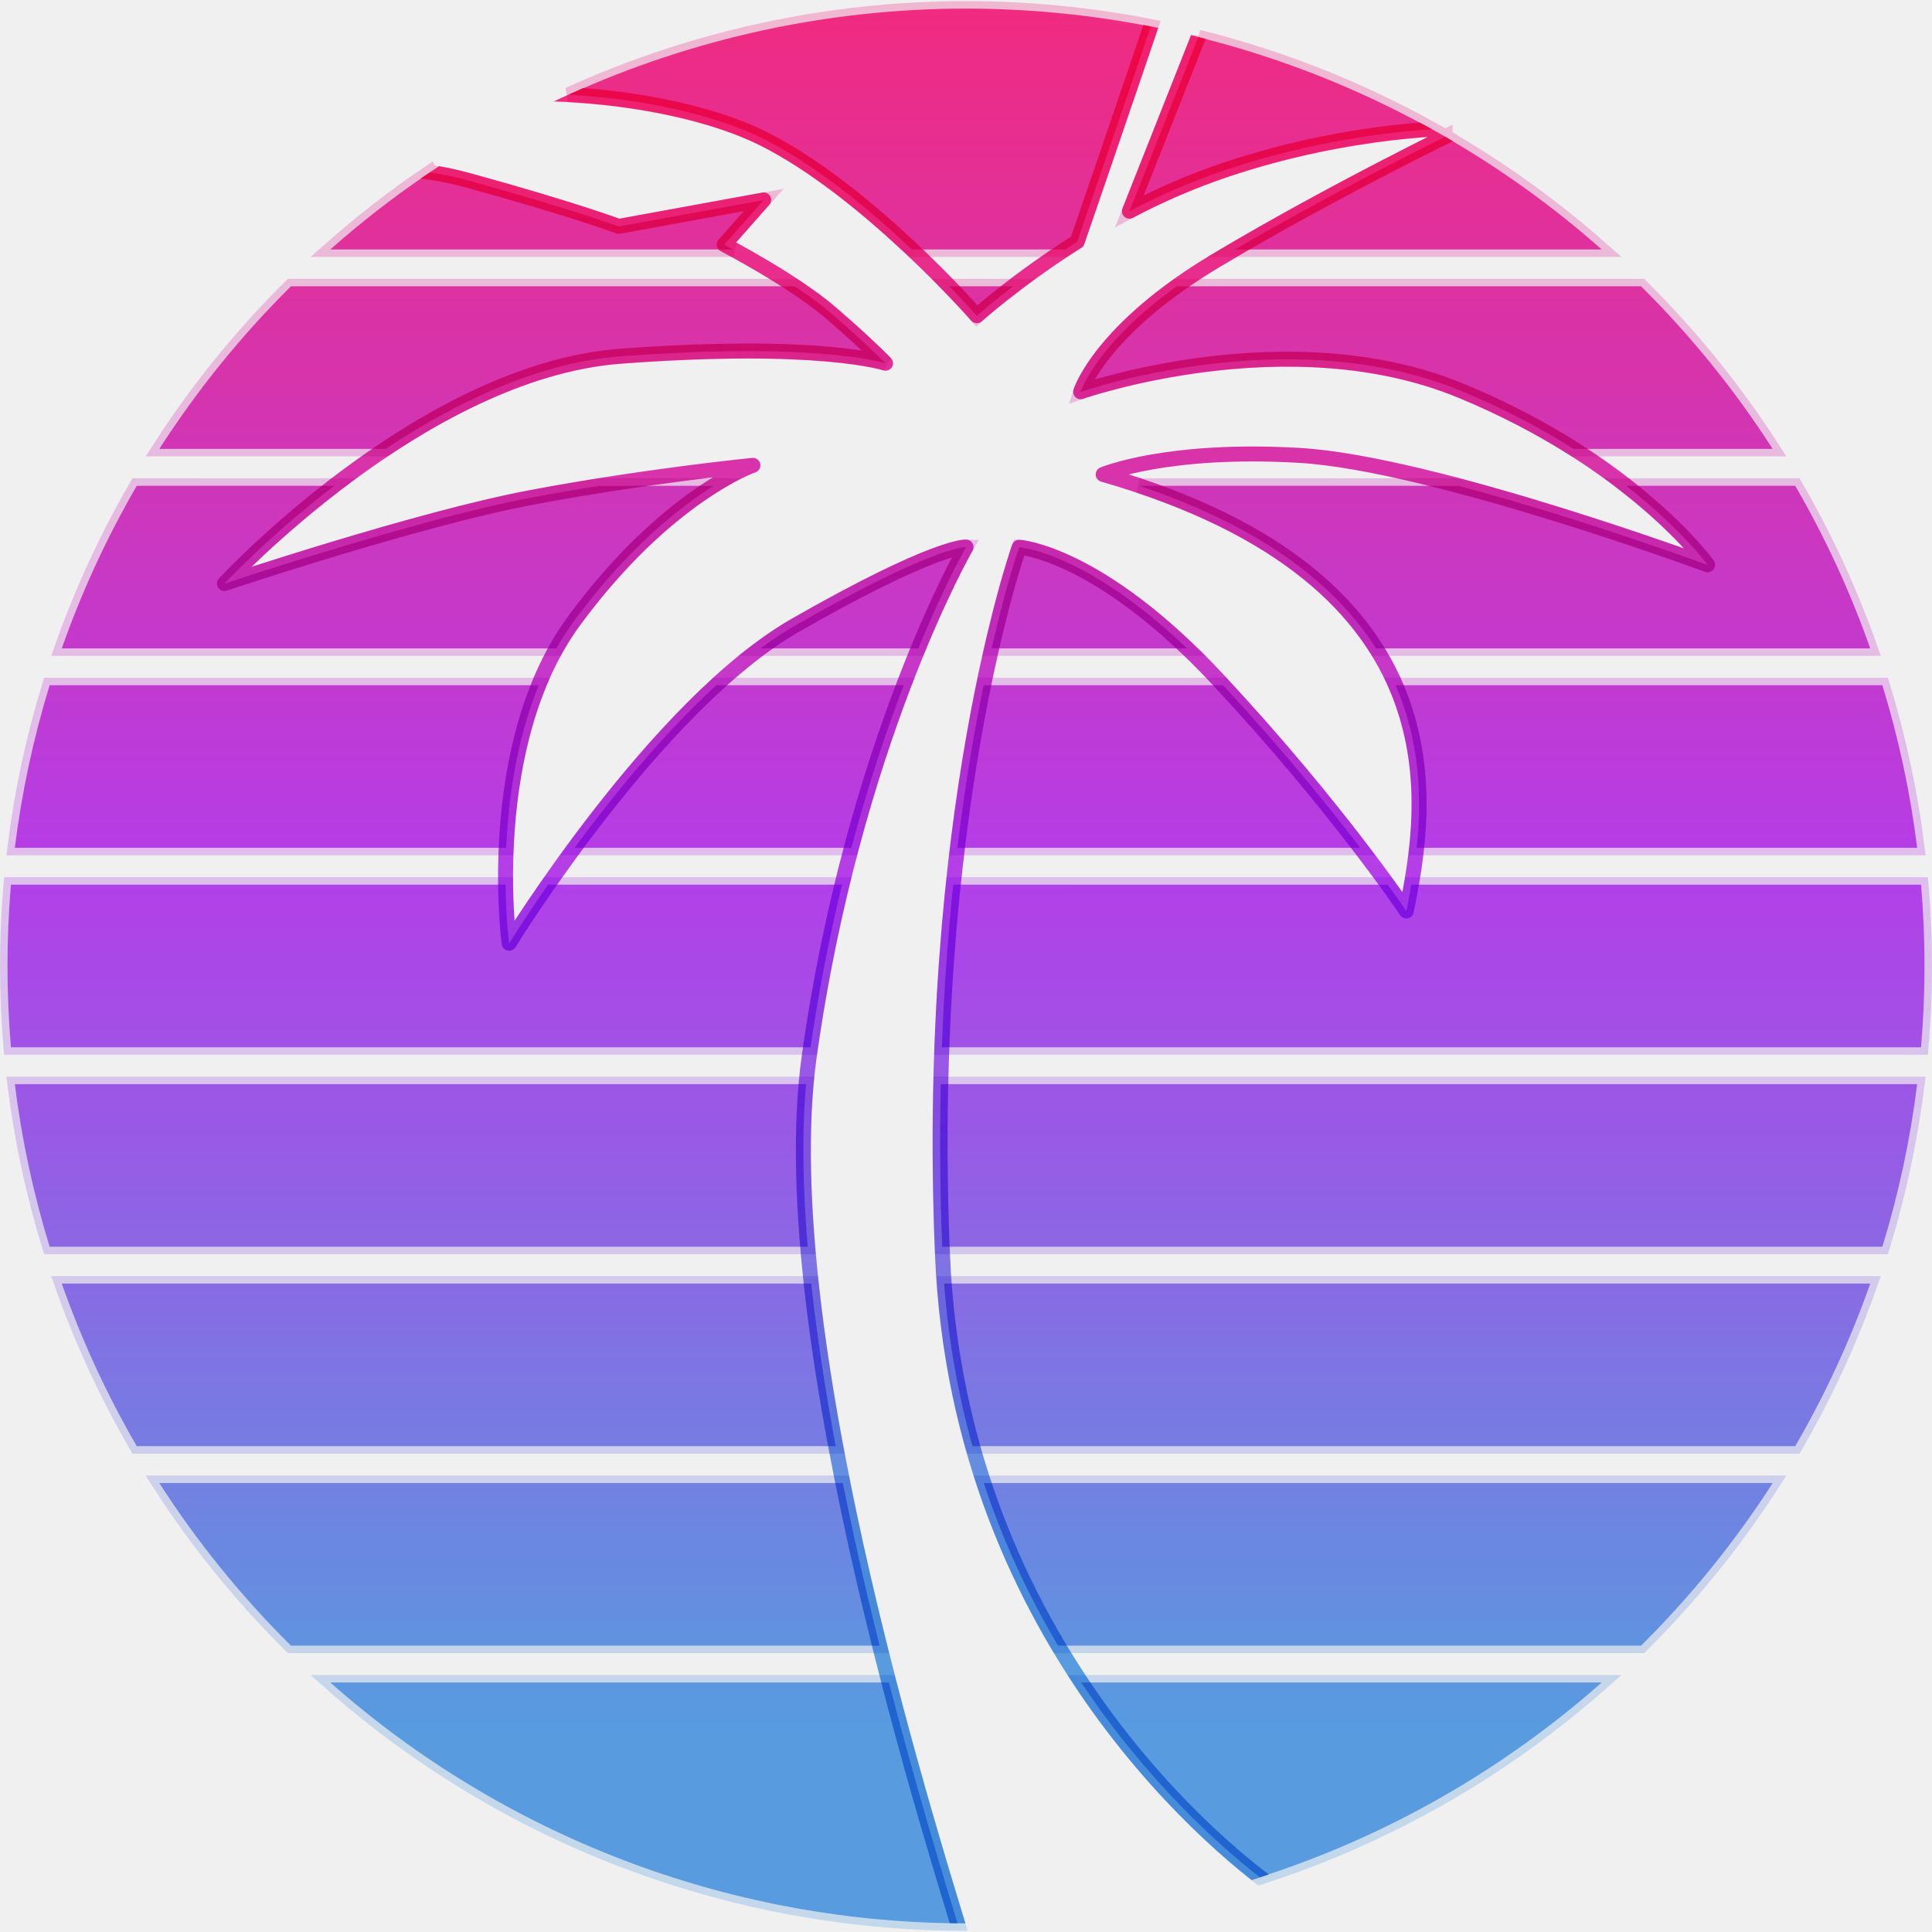
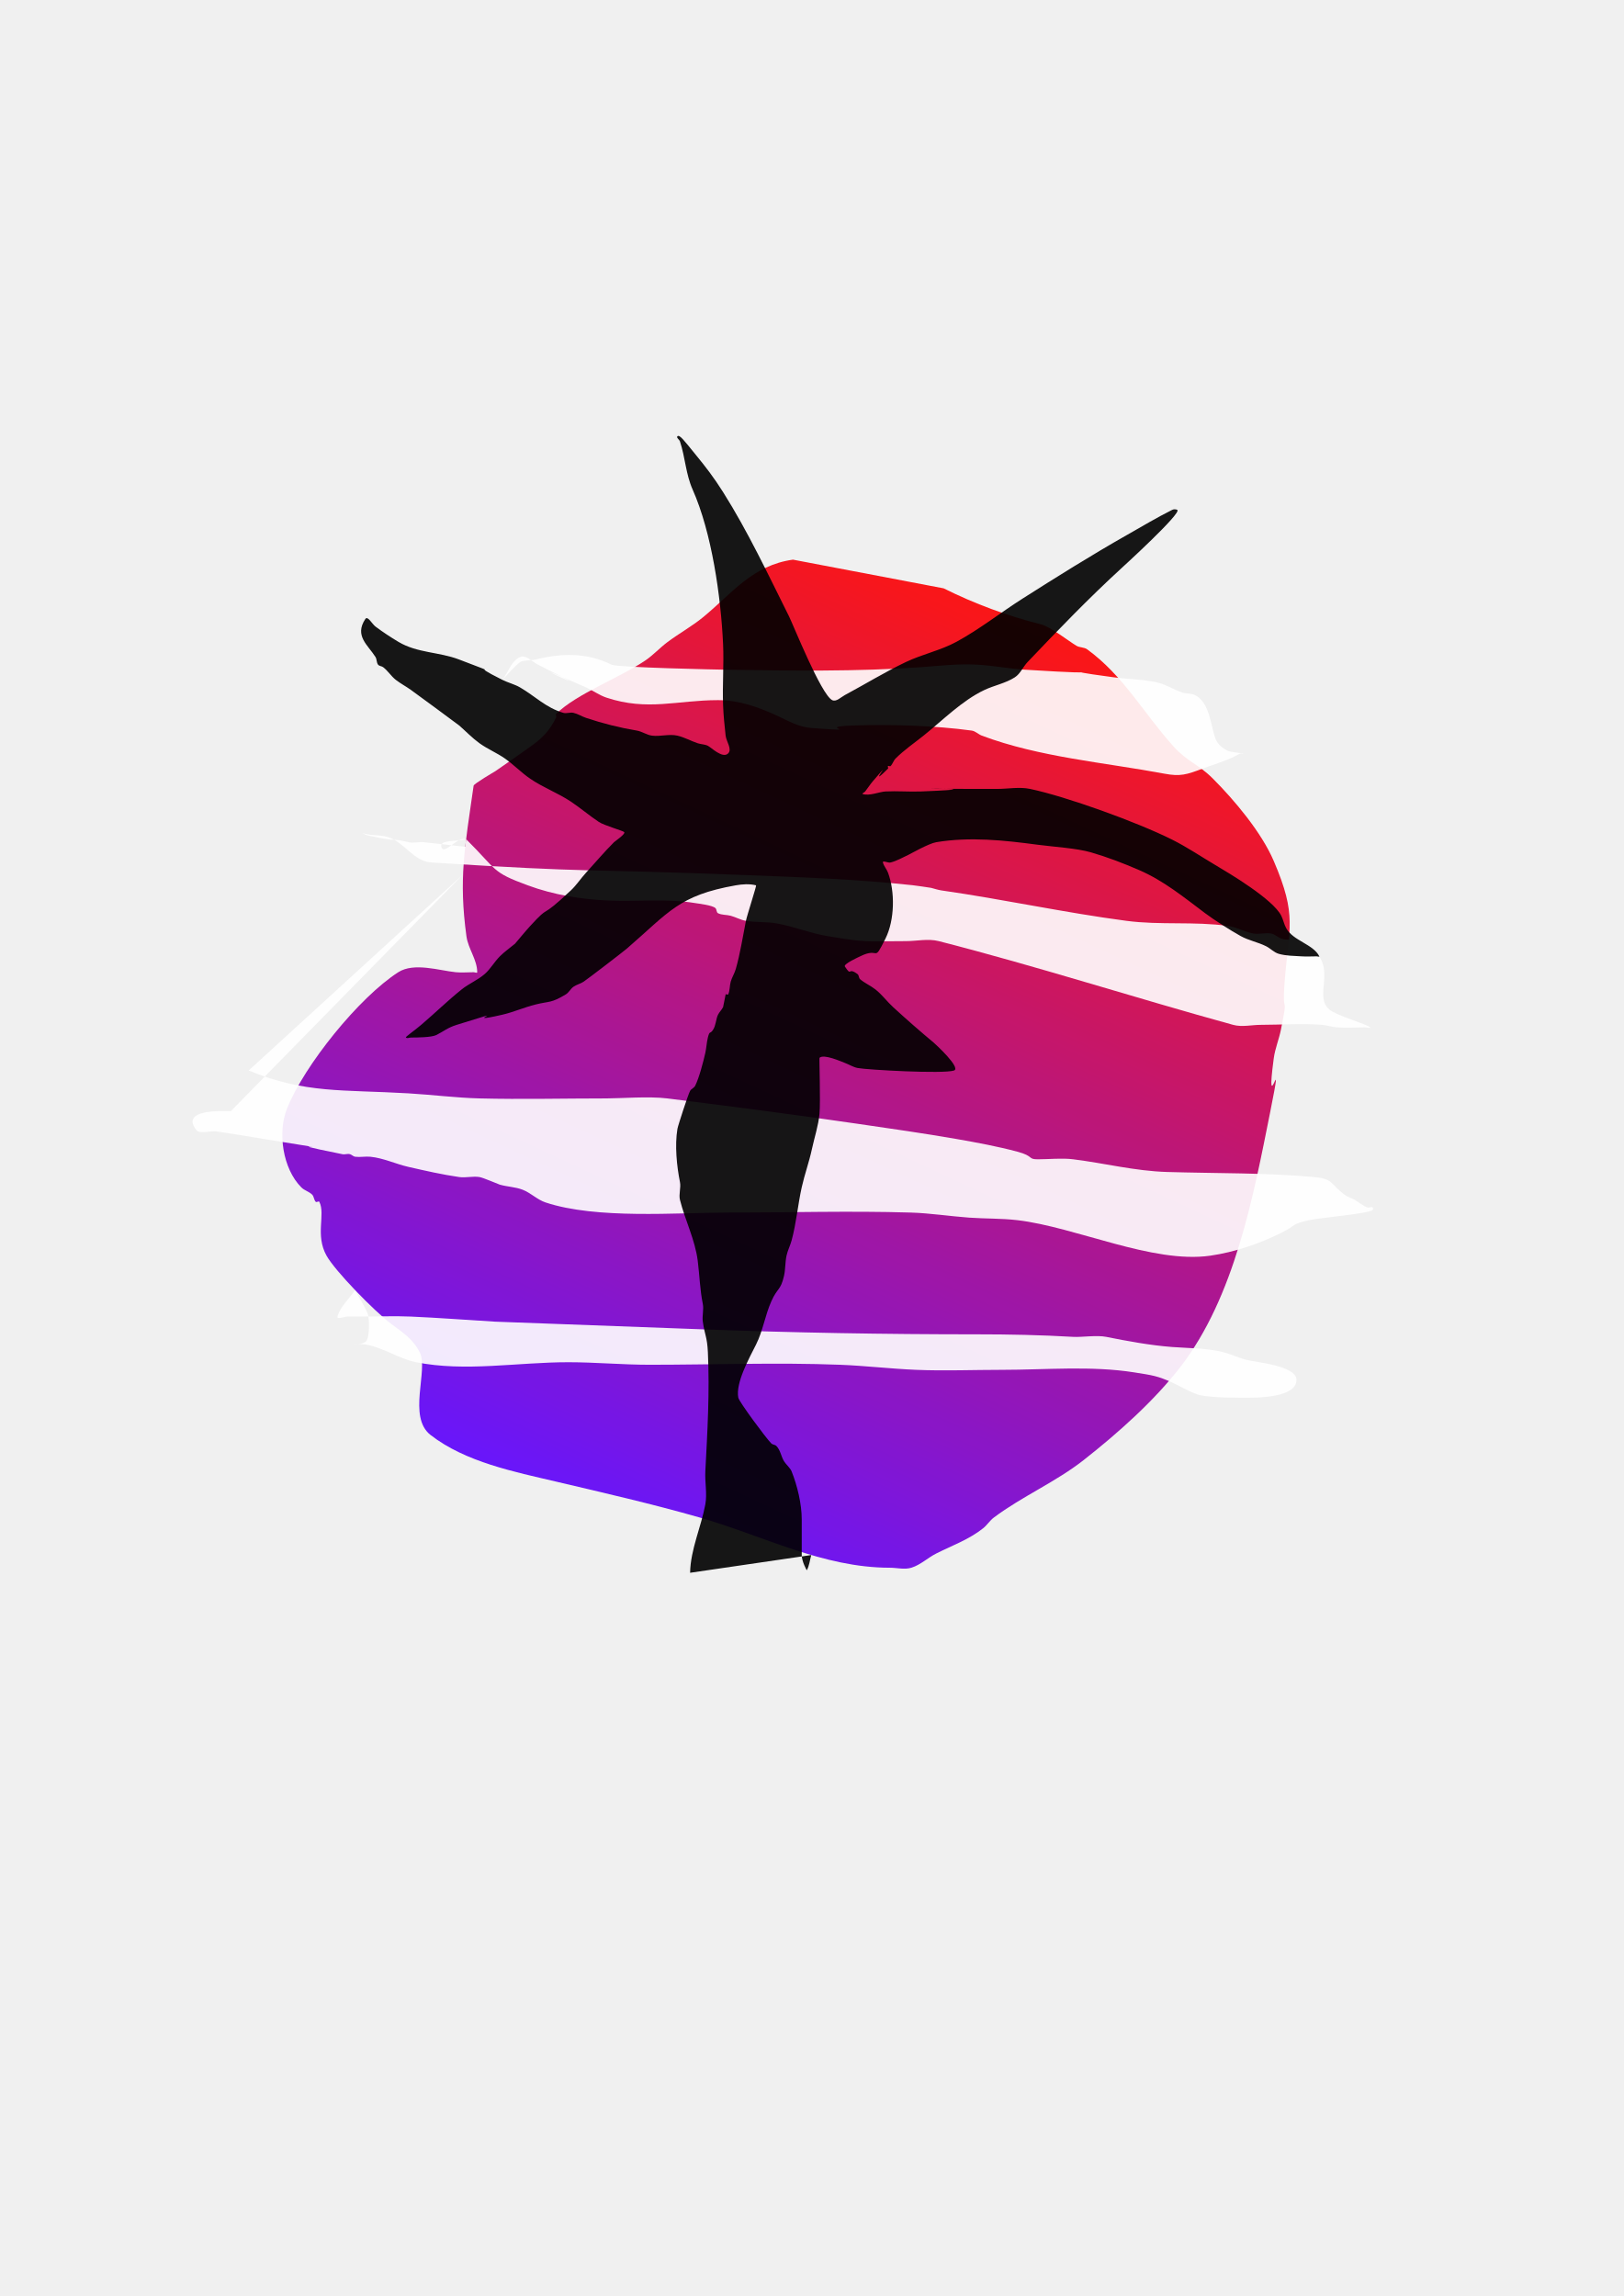
- <svg xmlns="http://www.w3.org/2000/svg" xmlns:xlink="http://www.w3.org/1999/xlink" width="512" height="512" fill="none" viewBox="0 0 512 512" version="1.1" id="svg7">
-   <defs id="defs7">
-     <linearGradient id="linearGradient1">
-       <stop style="stop-color:#ff2e88;stop-opacity:0.5;" offset="0" id="stop3" />
-       <stop style="stop-color:#bf42f6;stop-opacity:0.5;" offset="0.446" id="stop4" />
-       <stop style="stop-color:#5da5ed;stop-opacity:0.5;" offset="0.901" id="stop2" />
+ <svg xmlns="http://www.w3.org/2000/svg" xmlns:xlink="http://www.w3.org/1999/xlink" width="210mm" height="297mm" viewBox="0 0 210 297" version="1.1" id="svg1">
+   <defs id="defs1">
+     <linearGradient id="linearGradient6">
+       <stop style="stop-color:#fc0000;stop-opacity:1;" offset="0" id="stop6" />
+       <stop style="stop-color:#5800ff;stop-opacity:1;" offset="1" id="stop7" />
    </linearGradient>
-     <linearGradient id="linearGradient138">
-       <stop style="stop-color:#ff2e88;stop-opacity:1;" offset="0" id="stop152" />
-       <stop style="stop-color:#bf42f6;stop-opacity:1;" offset="0.45" id="stop137" />
-       <stop style="stop-color:#5da5ed;stop-opacity:1;" offset="0.898" id="stop138" />
-     </linearGradient>
-     <linearGradient id="swatch37">
-       <stop style="stop-color:#ffffff;stop-opacity:1;" offset="0" id="stop37" />
-     </linearGradient>
-     <linearGradient id="swatch28">
-       <stop style="stop-color:#252525;stop-opacity:1;" offset="0" id="stop28" />
-     </linearGradient>
-     <linearGradient id="swatch27">
-       <stop style="stop-color:#000000;stop-opacity:1;" offset="0" id="stop27" />
-     </linearGradient>
-     <linearGradient id="swatch15">
-       <stop style="stop-color:#ffffff;stop-opacity:1;" offset="0" id="stop16" />
-     </linearGradient>
-     <linearGradient id="linearGradient14">
-       <stop style="stop-color:#ffffff;stop-opacity:1;" offset="0" id="stop14" />
-       <stop style="stop-color:#ffffff;stop-opacity:0;" offset="1" id="stop15" />
-     </linearGradient>
-     <linearGradient id="swatch9">
-       <stop style="stop-color:#ffffff;stop-opacity:1;" offset="0" id="stop10" />
-     </linearGradient>
-     <linearGradient id="swatch8">
-       <stop style="stop-color:#ffffff;stop-opacity:1;" offset="0" id="stop9" />
-     </linearGradient>
-     <rect x="22.627" y="402.768" width="521.34" height="248.949" id="rect24" />
-     <linearGradient id="linearGradient11">
-       <stop style="stop-color:#ff2e88;stop-opacity:1;" offset="0" id="stop11" />
-       <stop style="stop-color:#bf42f6;stop-opacity:1;" offset="0.45" id="stop154" />
-       <stop style="stop-color:#5da5ed;stop-opacity:1;" offset="0.898" id="stop12" />
-     </linearGradient>
-     <linearGradient xlink:href="#linearGradient138" id="linearGradient6" gradientUnits="userSpaceOnUse" gradientTransform="matrix(1.118028,0,0,1.116699,-46.31472,-42.38867)" x1="270.4" y1="40" x2="270.4" y2="494.4" spreadMethod="pad" />
-     <clipPath clipPathUnits="userSpaceOnUse" id="clipPath18">
-       <circle style="opacity:1;mix-blend-mode:normal;fill:none;fill-opacity:1;fill-rule:nonzero;stroke:none;stroke-width:10.838;stroke-opacity:0.566;paint-order:stroke fill markers" id="circle18" cx="-246.832" cy="246.834" r="191.9" />
-     </clipPath>
-     <clipPath clipPathUnits="userSpaceOnUse" id="clipPath22">
-       <circle style="opacity:1;mix-blend-mode:normal;fill:none;fill-opacity:1;fill-rule:nonzero;stroke:none;stroke-width:10.838;stroke-opacity:0.566;paint-order:stroke fill markers" id="circle22" cx="256" cy="256" r="191.9" />
-     </clipPath>
-     <linearGradient xlink:href="#linearGradient11" id="linearGradient27" gradientUnits="userSpaceOnUse" gradientTransform="translate(-6.9401139e-5,-2.867863)" x1="256" y1="102.947" x2="256" y2="409.053" />
-     <clipPath clipPathUnits="userSpaceOnUse" id="clipPath128">
-       <circle style="fill:none;fill-opacity:1;stroke:#03ffff;stroke-width:0;stroke-dasharray:none;stroke-opacity:1" id="circle128" cx="256" cy="256" r="192" />
-     </clipPath>
-     <linearGradient xlink:href="#linearGradient1" id="linearGradient2" x1="256" y1="64" x2="256" y2="448" gradientUnits="userSpaceOnUse" gradientTransform="matrix(1.322997,0,0,1.3214,-82.68734,-82.29033)" />
+     <linearGradient xlink:href="#linearGradient6" id="linearGradient7" x1="129.19" y1="78.615" x2="74.128" y2="196.695" gradientUnits="userSpaceOnUse" />
  </defs>
-   <path id="path8-7" style="display:inline;mix-blend-mode:multiply;fill:url(#linearGradient6);fill-opacity:1;fill-rule:nonzero;stroke:url(#linearGradient2);stroke-width:3.967;stroke-dasharray:none;stroke-opacity:0.566;paint-order:stroke fill markers" d="M 256,2.279 A 254.016,253.714 0 0 0 150.685,25.115 c 19.544,1.071 38.747,5.25 51.568,11.648 14.144,7.057 28.638,19.186 39.421,29.348 h 40.61 c 1.038,-0.681 2.103,-1.369 3.194,-2.06 5.456,-15.785 14.792,-43.183 19.496,-57.01 A 254.016,253.714 0 0 0 256,2.279 Z m 61.571,7.567 -18.261,46.154 c 7.797,-4.139 16.357,-7.874 25.207,-10.871 23.123,-7.828 43.969,-10.171 54.941,-10.868 A 254.016,253.714 0 0 0 317.571,9.847 Z m 65.393,26.4 c -9.683,4.807 -33.055,16.642 -55.682,29.864 H 424.468 A 254.016,253.714 0 0 0 382.964,36.247 Z M 113.907,45.69 A 254.016,253.714 0 0 0 87.532,66.11 H 194.274 c -1.474,-0.802 -2.351,-1.259 -2.351,-1.259 l 10.45,-11.833 -38.406,7.012 c 0,1e-5 -12.215,-4.603 -40.173,-12.272 -3.453,-0.947 -6.753,-1.618 -9.886,-2.067 z m -36.804,30.186 a 254.016,253.714 0 0 0 -34.884,43.091 h 59.977 c 18.115,-12.041 40.143,-22.882 62.313,-24.534 52.93,-3.944 70.165,1.863 70.165,1.863 0,0 -4.612,-4.821 -14.519,-13.367 -2.724,-2.349 -6.084,-4.774 -9.525,-7.054 z m 174.473,0 c 4.573,4.719 7.297,7.836 7.297,7.836 0,0 3.535,-3.185 9.625,-7.836 z m 60.276,0 c -21.566,15.453 -25.47,27.98 -25.47,27.98 0,0 54.833,-19.216 100.705,-0.312 11.64,4.797 21.585,10.132 29.948,15.424 h 52.744 A 254.016,253.714 0 0 0 434.897,75.877 Z M 36.251,128.734 A 254.016,253.714 0 0 0 16.372,171.825 H 147.455 c 1.457,-2.582 3.065,-5.086 4.84,-7.49 14.237,-19.283 27.921,-30.009 36.86,-35.601 h -30.253 c -5.873,0.935 -12.049,1.991 -18.282,3.169 -30.129,5.697 -81.158,22.789 -81.158,22.789 0,0 11.471,-12.392 29.114,-25.959 z m 265.63,0 c 33.487,11.243 52.428,26.784 62.775,43.091 h 130.972 a 254.016,253.714 0 0 0 -19.879,-43.091 h -44.811 c 14.852,11.586 21.599,20.985 21.599,20.985 0,0 -33.523,-12.371 -66.065,-20.985 z m -45.966,16.27 c -1.004,0.011 -10.127,0.72 -44.99,20.647 -3.121,1.784 -6.254,3.862 -9.375,6.174 h 41.819 c 7.172,-17.348 12.641,-26.821 12.641,-26.821 0,0 -0.029,-7.1e-4 -0.096,0 z m 14.181,0.046 c 0,0 -3.312,9.328 -7.305,26.774 h 51.786 C 287.658,146.142 270.096,145.05 270.096,145.05 Z M 13.152,181.591 A 254.016,253.714 0 0 0 3.928,224.682 H 134.145 c 0.562,-12.724 2.678,-28.502 8.615,-43.091 z m 176.662,0 c -14.271,13.106 -27.607,29.588 -37.561,43.091 h 73.372 c 4.47,-16.791 9.351,-31.264 13.866,-43.091 z m 70.858,0 c -2.414,11.764 -4.903,26.207 -6.948,43.091 H 360.483 c -8.321,-10.889 -20.67,-26.17 -36.351,-43.091 z m 109.173,0 c 6.636,15.241 6.924,30.537 5.579,43.091 h 132.649 a 254.016,253.714 0 0 0 -9.225,-43.091 z M 2.902,234.448 A 254.016,253.714 0 0 0 1.984,255.993 254.016,253.714 0 0 0 2.902,277.539 h 211.899 c 2.258,-15.526 5.143,-29.934 8.338,-43.091 h -77.886 c -6.464,9.276 -10.331,15.565 -10.331,15.565 0,0 -0.826,-6.149 -0.935,-15.565 z m 249.721,0 c -1.369,13.097 -2.446,27.492 -3.021,43.091 h 259.496 a 254.016,253.714 0 0 0 0.917,-21.545 254.016,253.714 0 0 0 -0.917,-21.545 H 374.026 c -0.445,2.547 -0.909,4.898 -1.328,7.018 0,0 -1.697,-2.538 -4.941,-7.018 z M 3.928,287.305 a 254.016,253.714 0 0 0 9.225,43.091 H 214.044 c -1.292,-15.407 -1.575,-30.044 -0.419,-43.091 z m 245.385,0 c -0.304,13.543 -0.22,27.926 0.37,43.091 h 249.165 a 254.016,253.714 0 0 0 9.225,-43.091 z M 16.37,340.162 a 254.016,253.714 0 0 0 19.879,43.091 H 221.468 c -2.698,-14.452 -4.961,-29.013 -6.483,-43.091 z m 233.842,0 c 1.159,15.478 3.813,29.84 7.517,43.091 h 218.023 a 254.016,253.714 0 0 0 19.879,-43.091 z M 42.217,393.019 a 254.016,253.714 0 0 0 34.884,43.091 H 233.096 c -3.409,-13.673 -6.768,-28.253 -9.739,-43.091 z m 218.491,0 c 5.35,16.159 12.22,30.52 19.687,43.091 h 154.504 a 254.016,253.714 0 0 0 34.884,-43.091 z M 87.53,445.876 a 254.016,253.714 0 0 0 166.23,63.821 c -3.678,-12.082 -10.855,-35.498 -18.181,-63.821 z m 199.01,0 c 17.589,26.438 36.993,43.606 47.336,51.613 a 254.016,253.714 0 0 0 90.594,-51.613 z" />
-   <path id="path27" style="display:inline;mix-blend-mode:multiply;fill:none;fill-opacity:1;fill-rule:evenodd;stroke:url(#linearGradient27);stroke-width:3;stroke-linejoin:round;stroke-dasharray:none;stroke-dashoffset:0;stroke-opacity:1;paint-order:stroke fill markers" d="m 318.98,441.738 c -9.875,-6.74 -64.391,-49.027 -67.69,-127.82 -3.693,-88.219 15.365,-141.91 15.365,-141.91 0,0 16.004,0.995 39.803,26.532 23.799,25.538 37.75,46.431 37.75,46.431 3.913,-19.8 12.846,-66.324 -60.729,-87.555 0,0 12.823,-5.389 39.392,-3.814 26.569,1.576 81.682,21.938 81.682,21.938 0,0 -14.798,-20.638 -49.471,-34.943 -34.673,-14.305 -76.118,0.236 -76.118,0.236 0,0 3.87,-12.431 27.227,-26.385 23.357,-13.954 49.274,-26.502 49.274,-26.502 0,0 -21.979,-0.265 -47.677,8.445 -6.689,2.268 -13.159,5.094 -19.052,8.227 l 16.058,-40.634 -4.462,-1.891 -5.13,-0.96 c 0,0 -11.241,33.124 -16.921,49.577 -12.131,7.685 -20.11,14.877 -20.11,14.877 0,0 -21.906,-25.092 -42.797,-35.528 -26.034,-13.005 -86.882,-13.904 -94.004,10.401 0,0 13.568,-7.885 34.7,-2.081 21.132,5.804 30.364,9.287 30.364,9.287 l 29.03,-5.307 -7.898,8.955 c 0,0 13.85,7.213 21.338,13.681 7.489,6.467 10.976,10.115 10.976,10.115 0,0 -13.027,-4.394 -53.035,-1.409 -40.008,2.985 -79.4,45.602 -79.4,45.602 0,0 38.57,-12.935 61.344,-17.247 22.774,-4.311 44.522,-6.468 44.522,-6.468 0,0 -17.233,5.97 -35.698,31.009 -18.465,25.04 -13.131,64.839 -13.131,64.839 0,0 29.339,-47.758 57.447,-63.842 28.108,-16.085 34.08,-15.624 34.08,-15.624 0,0 -22.568,39.135 -31.39,101.983 -8.03,57.204 26.777,163.754 31.157,178.897" clip-path="url(#clipPath128)" transform="matrix(1.322997,0,0,1.3214,-82.68728,-82.27845)" />
+   <g id="layer1">
+     <path style="opacity:0.908;fill:url(#linearGradient7);stroke-width:2.117;stroke-opacity:0.798" d="m 102.558,72.394 c -5.239,0.729 -7.875,4.356 -11.602,7.425 -1.458,1.2 -3.13,2.116 -4.641,3.248 -0.967,0.725 -1.791,1.633 -2.784,2.32 -3.173,2.197 -8.998,4.357 -11.602,6.961 -0.109,0.109 0.069,0.326 0,0.464 -0.837,1.674 -1.682,2.594 -3.248,3.713 -1.536,1.097 -3.088,2.174 -4.641,3.248 -0.018,0.012 -2.748,1.604 -2.784,1.856 -1.16,8.122 -1.942,12.055 -0.928,19.491 0.218,1.6 1.392,3.026 1.392,4.641 0,0.155 -0.309,0 -0.464,0 -0.773,0 -1.551,0.077 -2.32,0 -2.107,-0.211 -5.401,-1.301 -7.425,0 -5.061,3.253 -12.13,11.993 -14.386,17.634 -1.24,3.1 -0.572,7.781 1.856,10.209 0.394,0.394 0.998,0.534 1.392,0.928 0.245,0.245 0.219,0.684 0.464,0.928 0.109,0.109 0.395,-0.138 0.464,0 0.826,1.653 -0.573,4.259 0.928,6.961 1.109,1.996 6.192,7.197 8.353,8.817 1.48,1.11 2.832,1.951 3.713,3.712 1.142,2.283 -1.623,8.328 1.392,10.673 4.516,3.512 10.878,4.771 16.242,6.033 6.208,1.461 12.43,2.888 18.562,4.641 8.185,2.338 15.904,6.497 24.595,6.497 0.928,0 1.897,0.273 2.784,0 1.192,-0.367 2.133,-1.299 3.248,-1.856 2.032,-1.016 4.231,-1.807 6.033,-3.248 0.512,-0.41 0.867,-0.998 1.392,-1.392 3.65,-2.737 8.006,-4.6 11.602,-7.425 4.427,-3.478 9.097,-7.623 12.53,-12.066 6.996,-9.054 9.42,-22.04 11.602,-32.948 1.951,-9.757 -0.711,1.85 0.464,-6.961 0.169,-1.264 0.678,-2.462 0.928,-3.712 1.018,-5.089 0.106,-1.372 0.464,-6.033 0.558,-7.248 1.682,-8.605 -1.392,-15.778 -1.591,-3.711 -5.08,-7.864 -7.889,-10.673 -1.872,-1.872 -3.257,-2.123 -5.105,-4.177 -3.857,-4.286 -6.444,-9.116 -11.138,-12.53 -0.396,-0.288 -0.973,-0.212 -1.392,-0.464 -1.076,-0.646 -3.337,-2.458 -4.641,-2.784 -4.253,-1.063 -8.538,-2.645 -12.53,-4.641" id="path1" />
+     <path style="opacity:0.908;fill:#ffffff;stroke-width:2.117;stroke-opacity:0.798" d="m 29.861,143.726 c -1.079,0 -5.388,-0.222 -4.922,1.641 0.057,0.228 0.37,0.841 0.656,0.984 0.469,0.234 1.846,-0.061 2.297,0 2.085,0.284 4.158,0.648 6.235,0.984 13.379,2.17 -0.449,-0.156 10.172,1.969 0.322,0.064 0.673,-0.104 0.984,0 0.232,0.077 0.414,0.298 0.656,0.328 0.651,0.081 1.316,-0.065 1.969,0 1.69,0.169 3.266,0.936 4.922,1.313 2.175,0.494 4.354,0.997 6.563,1.313 0.866,0.124 1.762,-0.144 2.625,0 0.489,0.081 2.459,0.937 2.625,0.984 0.97,0.277 2.013,0.291 2.953,0.656 1.05,0.408 1.885,1.285 2.953,1.641 6.602,2.201 16.984,1.313 23.626,1.313 7.875,0 15.754,-0.239 23.626,0 2.524,0.076 5.028,0.476 7.547,0.656 2.076,0.148 4.168,0.085 6.235,0.328 7.569,0.89 17.491,5.658 24.939,4.594 3.112,-0.445 6.361,-1.54 9.188,-2.953 2.16,-1.08 1.116,-1.065 3.61,-1.641 1.293,-0.298 7.738,-0.847 8.204,-1.313 0.077,-0.077 0.077,-0.251 0,-0.328 -0.155,-0.155 -0.449,0.069 -0.656,0 -0.597,-0.199 -1.117,-0.685 -1.641,-0.984 -0.425,-0.243 -0.921,-0.363 -1.313,-0.656 -1.916,-1.437 -1.441,-2.07 -3.938,-2.297 -6.301,-0.573 -12.695,-0.464 -19.032,-0.656 -4.179,-0.127 -8.024,-1.126 -12.141,-1.641 -1.473,-0.184 -3.11,0 -4.594,0 -1.317,0 -0.452,-0.405 -2.625,-0.984 -2.591,-0.691 -5.234,-1.179 -7.875,-1.641 -4.252,-0.742 -8.527,-1.344 -12.798,-1.969 -8.197,-1.199 -16.395,-2.254 -24.611,-3.281 -2.36,-0.295 -6.09,0 -7.875,0 -5.469,0 -10.94,0.14 -16.407,0 -3.069,-0.079 -6.123,-0.476 -9.188,-0.656 -8.531,-0.502 -13.351,0.054 -20.673,-2.953 l 27.735,-25.365" id="path3" />
+     <path style="opacity:0.908;fill:#ffffff;stroke-width:2.117;stroke-opacity:0.798" d="m 60.286,108.55 c -1.063,0.35 -3.539,-0.013 -3.189,1.05 0.35,1.063 2.163,-1.496 3.189,-1.05 4.127,4.102 3.248,4.233 7.968,5.972 3.391,1.249 6.906,1.813 10.501,1.969 3.731,0.162 7.448,-0.29 11.157,0.328 0.471,0.079 2.247,0.278 2.625,0.656 0.173,0.173 0.109,0.547 0.328,0.656 0.499,0.249 1.103,0.181 1.641,0.328 0.667,0.182 1.286,0.543 1.969,0.656 1.299,0.217 2.64,0.104 3.938,0.328 2.222,0.383 4.339,1.27 6.563,1.641 5.325,0.888 4.675,0.656 10.172,0.656 1.422,0 2.888,-0.352 4.266,0 12.78,3.269 25.345,7.331 38.064,10.829 1.16,0.319 2.406,0 3.61,0 2.597,0 5.293,-0.215 7.875,0 0.663,0.055 1.305,0.281 1.969,0.328 1.2,0.086 2.406,0 3.61,0 0.219,0 0.811,0.155 0.656,0 -0.434,-0.434 -4.305,-1.509 -5.25,-2.297 -2.41,-2.008 1.933,-6.251 -3.938,-8.86 -0.707,-0.314 -1.573,-0.057 -2.297,-0.328 -0.458,-0.172 -0.831,-0.569 -1.313,-0.656 -0.753,-0.137 -1.543,0.133 -2.297,0 -1.125,-0.198 -2.15,-0.828 -3.281,-0.984 -4.372,-0.603 -8.754,-0.081 -13.126,-0.656 -8.009,-1.054 -15.978,-2.798 -23.954,-3.938 -0.446,-0.064 -0.875,-0.219 -1.313,-0.328 -0.766,-0.109 -1.528,-0.243 -2.297,-0.328 -7.019,-0.78 -14.313,-1.037 -21.329,-1.313 -22.968,-0.901 -19.05,-0.246 -41.018,-1.641 -2.308,-0.147 -3.397,-2.554 -5.578,-3.281 -1.116,-0.372 -2.511,-0.107 -3.61,-0.656 -0.219,-0.109 0.453,0.192 0.656,0.328 0.215,0.143 2.966,0.656 3.281,0.656 0.912,0 1.443,0.115 2.297,0.328 0.602,0.15 1.347,-0.064 1.969,0 1.792,0.186 3.581,0.394 5.371,0.59" id="path4" />
+     <path style="opacity:0.908;fill:#ffffff;stroke-width:2.117;stroke-opacity:0.798" d="m 64.972,87.942 c 0.766,-0.984 1.151,-2.462 2.297,-2.953 0.766,-0.328 1.552,0.612 2.297,0.984 11.275,5.638 -5.721,-2.36 6.235,2.953 0.894,0.397 1.697,1.003 2.625,1.313 5.326,1.775 9.179,0.328 14.438,0.328 2.678,0 5.114,0.863 7.547,1.969 1.547,0.703 2.819,1.514 4.594,1.641 7.44,0.531 0.078,-0.143 5.25,-0.328 4.811,-0.172 10.693,0.004 15.423,0.656 0.485,0.067 0.855,0.485 1.313,0.656 7.455,2.796 15.827,3.46 23.626,4.922 2.02,0.379 2.825,0.13 4.922,-0.656 1.474,-0.553 2.832,-0.924 4.266,-1.641 0.219,-0.109 0.424,-0.251 0.656,-0.328 0.104,-0.035 0.328,0.109 0.328,0 0,-0.007 -1.649,-0.168 -1.969,-0.328 -0.729,-0.365 -1.349,-0.839 -1.641,-1.641 -0.593,-1.63 -0.712,-4.622 -2.625,-5.578 -0.499,-0.249 -1.112,-0.152 -1.641,-0.328 -1.118,-0.373 -2.131,-1.057 -3.281,-1.313 -1.828,-0.406 -3.723,-0.409 -5.578,-0.656 -9.816,-1.309 2.477,-0.112 -11.485,-0.984 -2.086,-0.13 -4.148,-0.546 -6.235,-0.656 -2.522,-0.133 -4.755,0.152 -7.219,0.328 -8.285,0.592 -17.039,0.457 -25.267,0.328 -0.718,-0.011 -13.999,-0.272 -14.766,-0.656 -3.154,-1.577 -6.425,-1.511 -9.844,-0.656 -0.468,0.117 -1.647,0.078 -1.969,0.328 -0.855,0.665 -1.531,1.531 -2.297,2.297 z" id="path5" />
+     <path style="opacity:0.908;fill:#ffffff;stroke-width:2.117;stroke-opacity:0.798" d="m 45.921,166.877 c -0.759,1.143 -1.906,2.108 -2.278,3.429 -0.119,0.421 0.875,0 1.313,0 0.547,0 1.094,0 1.641,0 2.188,0 4.377,-0.097 6.563,0 3.613,0.161 7.219,0.438 10.829,0.656 8.86,0.328 17.72,0.651 26.579,0.984 11.962,0.45 23.807,0.656 35.767,0.656 4.173,0 8.308,0.083 12.469,0.328 1.107,0.065 3.033,-0.246 4.266,0 2.778,0.556 5.675,1.093 8.532,1.313 2.183,0.168 4.407,0.117 6.563,0.656 1.007,0.252 1.953,0.707 2.953,0.984 1.215,0.337 6.563,0.732 6.563,2.625 0,2.248 -4.929,2.297 -6.235,2.297 -1.317,0 -4.642,0.026 -6.235,-0.328 -0.937,-0.208 -2.839,-1.29 -3.61,-1.641 -1.895,-0.861 -2.543,-0.937 -4.922,-1.313 -5.553,-0.877 -11.473,-0.328 -17.063,-0.328 -3.719,0 -7.441,0.155 -11.157,0 -3.286,-0.137 -6.558,-0.53 -9.844,-0.656 -8.176,-0.314 -16.427,0 -24.611,0 -3.502,0 -6.999,-0.328 -10.501,-0.328 -6.612,0 -13.313,1.275 -19.689,0 -2.296,-0.459 -4.22,-1.907 -6.563,-2.297 -0.519,-0.086 -1.11,0 -1.641,0 -0.109,0 -0.438,0 -0.328,0 0.676,0 1.334,0.053 1.969,-0.328 0.621,-0.372 0.504,-3.176 0.328,-3.61 -0.441,-1.086 -1.106,-2.067 -1.659,-3.101 z" id="path6" />
+     <path style="opacity:0.908;fill:#000000;stroke-width:2.117;stroke-opacity:0.798" d="m 89.255,203.448 c 0.048,-3.001 1.445,-5.977 1.969,-8.86 0.254,-1.399 -0.075,-2.846 0,-4.266 0.27,-5.128 0.573,-10.275 0.328,-15.423 -0.095,-1.996 -0.401,-2.154 -0.656,-3.938 -0.106,-0.745 0.147,-1.56 0,-2.297 -0.374,-1.868 -0.42,-3.692 -0.656,-5.578 -0.338,-2.702 -1.641,-5.25 -2.297,-7.875 -0.18,-0.721 0.146,-1.567 0,-2.297 -0.414,-2.072 -0.687,-4.739 -0.328,-6.891 0.074,-0.443 1.424,-4.561 1.641,-4.922 0.159,-0.265 0.518,-0.38 0.656,-0.656 0.511,-1.022 1.062,-3.139 1.313,-4.266 0.144,-0.649 0.167,-1.323 0.328,-1.969 0.238,-0.952 0.256,-0.384 0.656,-0.984 0.395,-0.592 0.377,-1.411 0.656,-1.969 0.176,-0.353 0.48,-0.632 0.656,-0.984 0.019,-0.038 0.316,-1.628 0.328,-1.641 0.077,-0.077 0.279,0.098 0.328,0 0.223,-0.446 0.188,-1.151 0.328,-1.641 0.162,-0.566 0.494,-1.074 0.656,-1.641 0.579,-2.025 0.9,-4.169 1.313,-6.235 0.141,-0.706 1.398,-4.573 1.313,-4.594 -0.849,-0.212 -1.763,-0.152 -2.625,0 -7.383,1.303 -8.607,3.451 -14.11,8.204 -0.405,0.35 -4.947,3.845 -5.578,4.266 -0.407,0.271 -0.915,0.372 -1.313,0.656 -0.378,0.27 -0.586,0.746 -0.984,0.984 -1.958,1.175 -2.05,0.841 -3.938,1.313 -1.443,0.361 -2.816,0.978 -4.266,1.313 -6.016,1.388 2.455,-1.3 -5.907,1.313 -1.203,0.376 -1.668,0.834 -2.625,1.313 -0.634,0.317 -2.517,0.328 -3.281,0.328 -0.219,0 -0.502,0.155 -0.656,0 -0.099,-0.099 0.866,-0.704 1.969,-1.641 1.772,-1.506 3.434,-3.141 5.25,-4.594 0.924,-0.739 2.059,-1.194 2.953,-1.969 0.762,-0.66 1.256,-1.584 1.969,-2.297 0.604,-0.604 1.313,-1.094 1.969,-1.641 0.656,-0.766 1.287,-1.554 1.969,-2.297 2.796,-3.05 0.929,-0.527 5.25,-4.594 0.734,-0.691 1.287,-1.554 1.969,-2.297 1.238,-1.351 2.316,-2.645 3.61,-3.938 0.132,-0.132 1.548,-1.077 1.313,-1.313 -0.182,-0.182 -2.572,-0.84 -3.281,-1.313 -1.238,-0.825 -2.38,-1.806 -3.61,-2.625 -1.671,-1.114 -3.593,-1.819 -5.25,-2.953 C 67.426,99.949 66.448,98.918 65.3,98.114 64.255,97.383 63.053,96.892 62.019,96.146 61.076,95.465 60.269,94.614 59.394,93.849 57.315,92.317 55.254,90.763 53.159,89.255 52.519,88.794 51.813,88.426 51.19,87.942 50.58,87.467 50.168,86.765 49.549,86.301 49.354,86.155 49.04,86.169 48.893,85.973 c -0.208,-0.277 -0.145,-0.691 -0.328,-0.984 -0.964,-1.543 -2.772,-2.734 -1.313,-4.922 0.303,-0.455 0.875,0.656 1.313,0.984 0.947,0.71 1.939,1.36 2.953,1.969 2.449,1.469 5.257,1.29 7.875,2.297 6.299,2.423 0.613,0.142 5.578,2.625 0.745,0.373 1.577,0.565 2.297,0.984 1.969,1.148 3.299,2.598 5.578,3.281 0.419,0.126 0.885,-0.095 1.313,0 0.575,0.128 1.082,0.47 1.641,0.656 2.176,0.725 4.349,1.272 6.563,1.641 0.682,0.114 1.282,0.57 1.969,0.656 1.085,0.136 2.216,-0.246 3.281,0 0.911,0.21 1.739,0.689 2.625,0.984 0.428,0.143 0.909,0.126 1.313,0.328 0.443,0.221 1.909,1.701 2.625,0.984 0.547,-0.547 -0.243,-1.528 -0.328,-2.297 -0.145,-1.309 -0.278,-2.622 -0.328,-3.938 -0.101,-2.623 0.119,-5.253 0,-7.875 -0.28,-6.156 -1.461,-14.444 -3.938,-20.017 -0.895,-2.014 -0.953,-4.17 -1.641,-6.235 -0.077,-0.232 -0.501,-0.483 -0.328,-0.656 0.276,-0.276 0.897,0.586 2.297,2.297 1.375,1.68 2.382,2.979 3.61,4.922 3.214,5.089 5.838,10.692 8.532,16.079 0.517,1.035 4.149,10.114 5.578,10.829 0.527,0.263 1.121,-0.378 1.641,-0.656 2.632,-1.41 5.181,-2.98 7.875,-4.266 2.126,-1.015 4.493,-1.5 6.563,-2.625 2.985,-1.623 5.665,-3.754 8.532,-5.578 4.169,-2.653 8.993,-5.676 13.454,-8.204 1.96,-1.11 3.892,-2.274 5.907,-3.281 0.196,-0.098 0.461,-0.098 0.656,0 0.683,0.341 -7.079,7.419 -7.219,7.547 -4.218,3.867 -8.199,7.992 -12.141,12.141 -0.588,0.619 -0.923,1.505 -1.641,1.969 -1.194,0.772 -2.651,1.035 -3.938,1.641 -2.873,1.352 -5.418,3.94 -7.875,5.907 -1.214,0.971 -2.51,1.854 -3.61,2.953 -0.279,0.279 -0.377,0.706 -0.656,0.984 -0.077,0.077 -0.251,-0.077 -0.328,0 -0.077,0.077 0.077,0.251 0,0.328 -3.038,3.038 1.257,-2.122 -1.969,1.641 -0.356,0.415 -0.643,0.886 -0.984,1.313 -0.097,0.121 -0.475,0.279 -0.328,0.328 0.875,0.292 2.152,-0.286 2.953,-0.328 1.529,-0.081 3.064,0.061 4.594,0 12.907,-0.516 -10.032,-0.328 9.844,-0.328 1.422,0 2.874,-0.293 4.266,0 4.666,0.982 13.796,4.273 18.376,6.563 1.93,0.965 3.722,2.182 5.578,3.281 1.81,1.073 7.46,4.419 8.532,6.563 0.263,0.527 0.364,1.129 0.656,1.641 0.927,1.622 3.479,2.035 4.266,3.61 0.049,0.098 -0.219,0 -0.328,0 -0.656,0 -1.314,0.044 -1.969,0 -0.988,-0.066 -2.001,-0.056 -2.953,-0.328 -0.613,-0.175 -1.07,-0.699 -1.641,-0.984 -1.054,-0.527 -2.252,-0.74 -3.281,-1.313 -1.366,-0.759 -3.416,-2.07 -4.594,-2.953 -2.736,-2.052 -5.353,-4.201 -8.532,-5.578 -2.032,-0.881 -4.108,-1.679 -6.235,-2.297 -1.857,-0.539 -4.891,-0.718 -6.891,-0.984 -4.312,-0.575 -8.766,-1.055 -13.126,-0.328 -0.967,0.161 -3.35,1.521 -3.61,1.641 -0.756,0.349 -1.489,0.782 -2.297,0.984 -0.318,0.08 -1.064,-0.318 -0.984,0 0.119,0.475 0.485,0.855 0.656,1.313 0.913,2.434 0.88,6.116 -0.328,8.532 -1.641,3.283 -0.672,0.992 -3.281,2.297 -0.134,0.067 -2.188,0.984 -1.969,1.313 0.935,1.403 0.324,-0.003 1.641,0.984 0.196,0.147 0.142,0.497 0.328,0.656 0.599,0.513 1.346,0.828 1.969,1.313 0.855,0.665 1.499,1.565 2.297,2.297 1.719,1.576 3.474,3.114 5.25,4.594 0.251,0.209 3.588,3.289 2.625,3.61 -1.386,0.462 -11.297,-0.094 -12.469,-0.328 -0.578,-0.116 -1.089,-0.449 -1.641,-0.656 -0.49,-0.184 -2.741,-1.197 -3.281,-0.656 -0.05,0.05 0.145,5.621 0,7.219 -0.142,1.56 -0.656,3.063 -0.984,4.594 -0.356,1.662 -0.944,3.263 -1.313,4.922 -0.506,2.276 -0.699,4.64 -1.313,6.891 -0.182,0.667 -0.511,1.292 -0.656,1.969 -0.185,0.862 -0.13,1.766 -0.328,2.625 -0.44,1.907 -0.844,1.488 -1.641,3.281 -0.807,1.815 -1.074,3.789 -1.969,5.578 -0.866,1.733 -2.68,4.974 -2.297,6.891 0.103,0.514 3.56,5.201 4.266,5.907 0.173,0.173 0.483,0.155 0.656,0.328 0.519,0.519 0.607,1.34 0.984,1.969 0.245,0.408 0.807,0.87 0.984,1.313 0.752,1.881 1.313,4.226 1.313,6.235 0,1.531 0,3.063 0,4.594 0,0.829 0.646,1.988 0.656,1.969 0.33,-0.599 0.385,-1.313 0.577,-1.969" id="path2" />
+   </g>
</svg>
